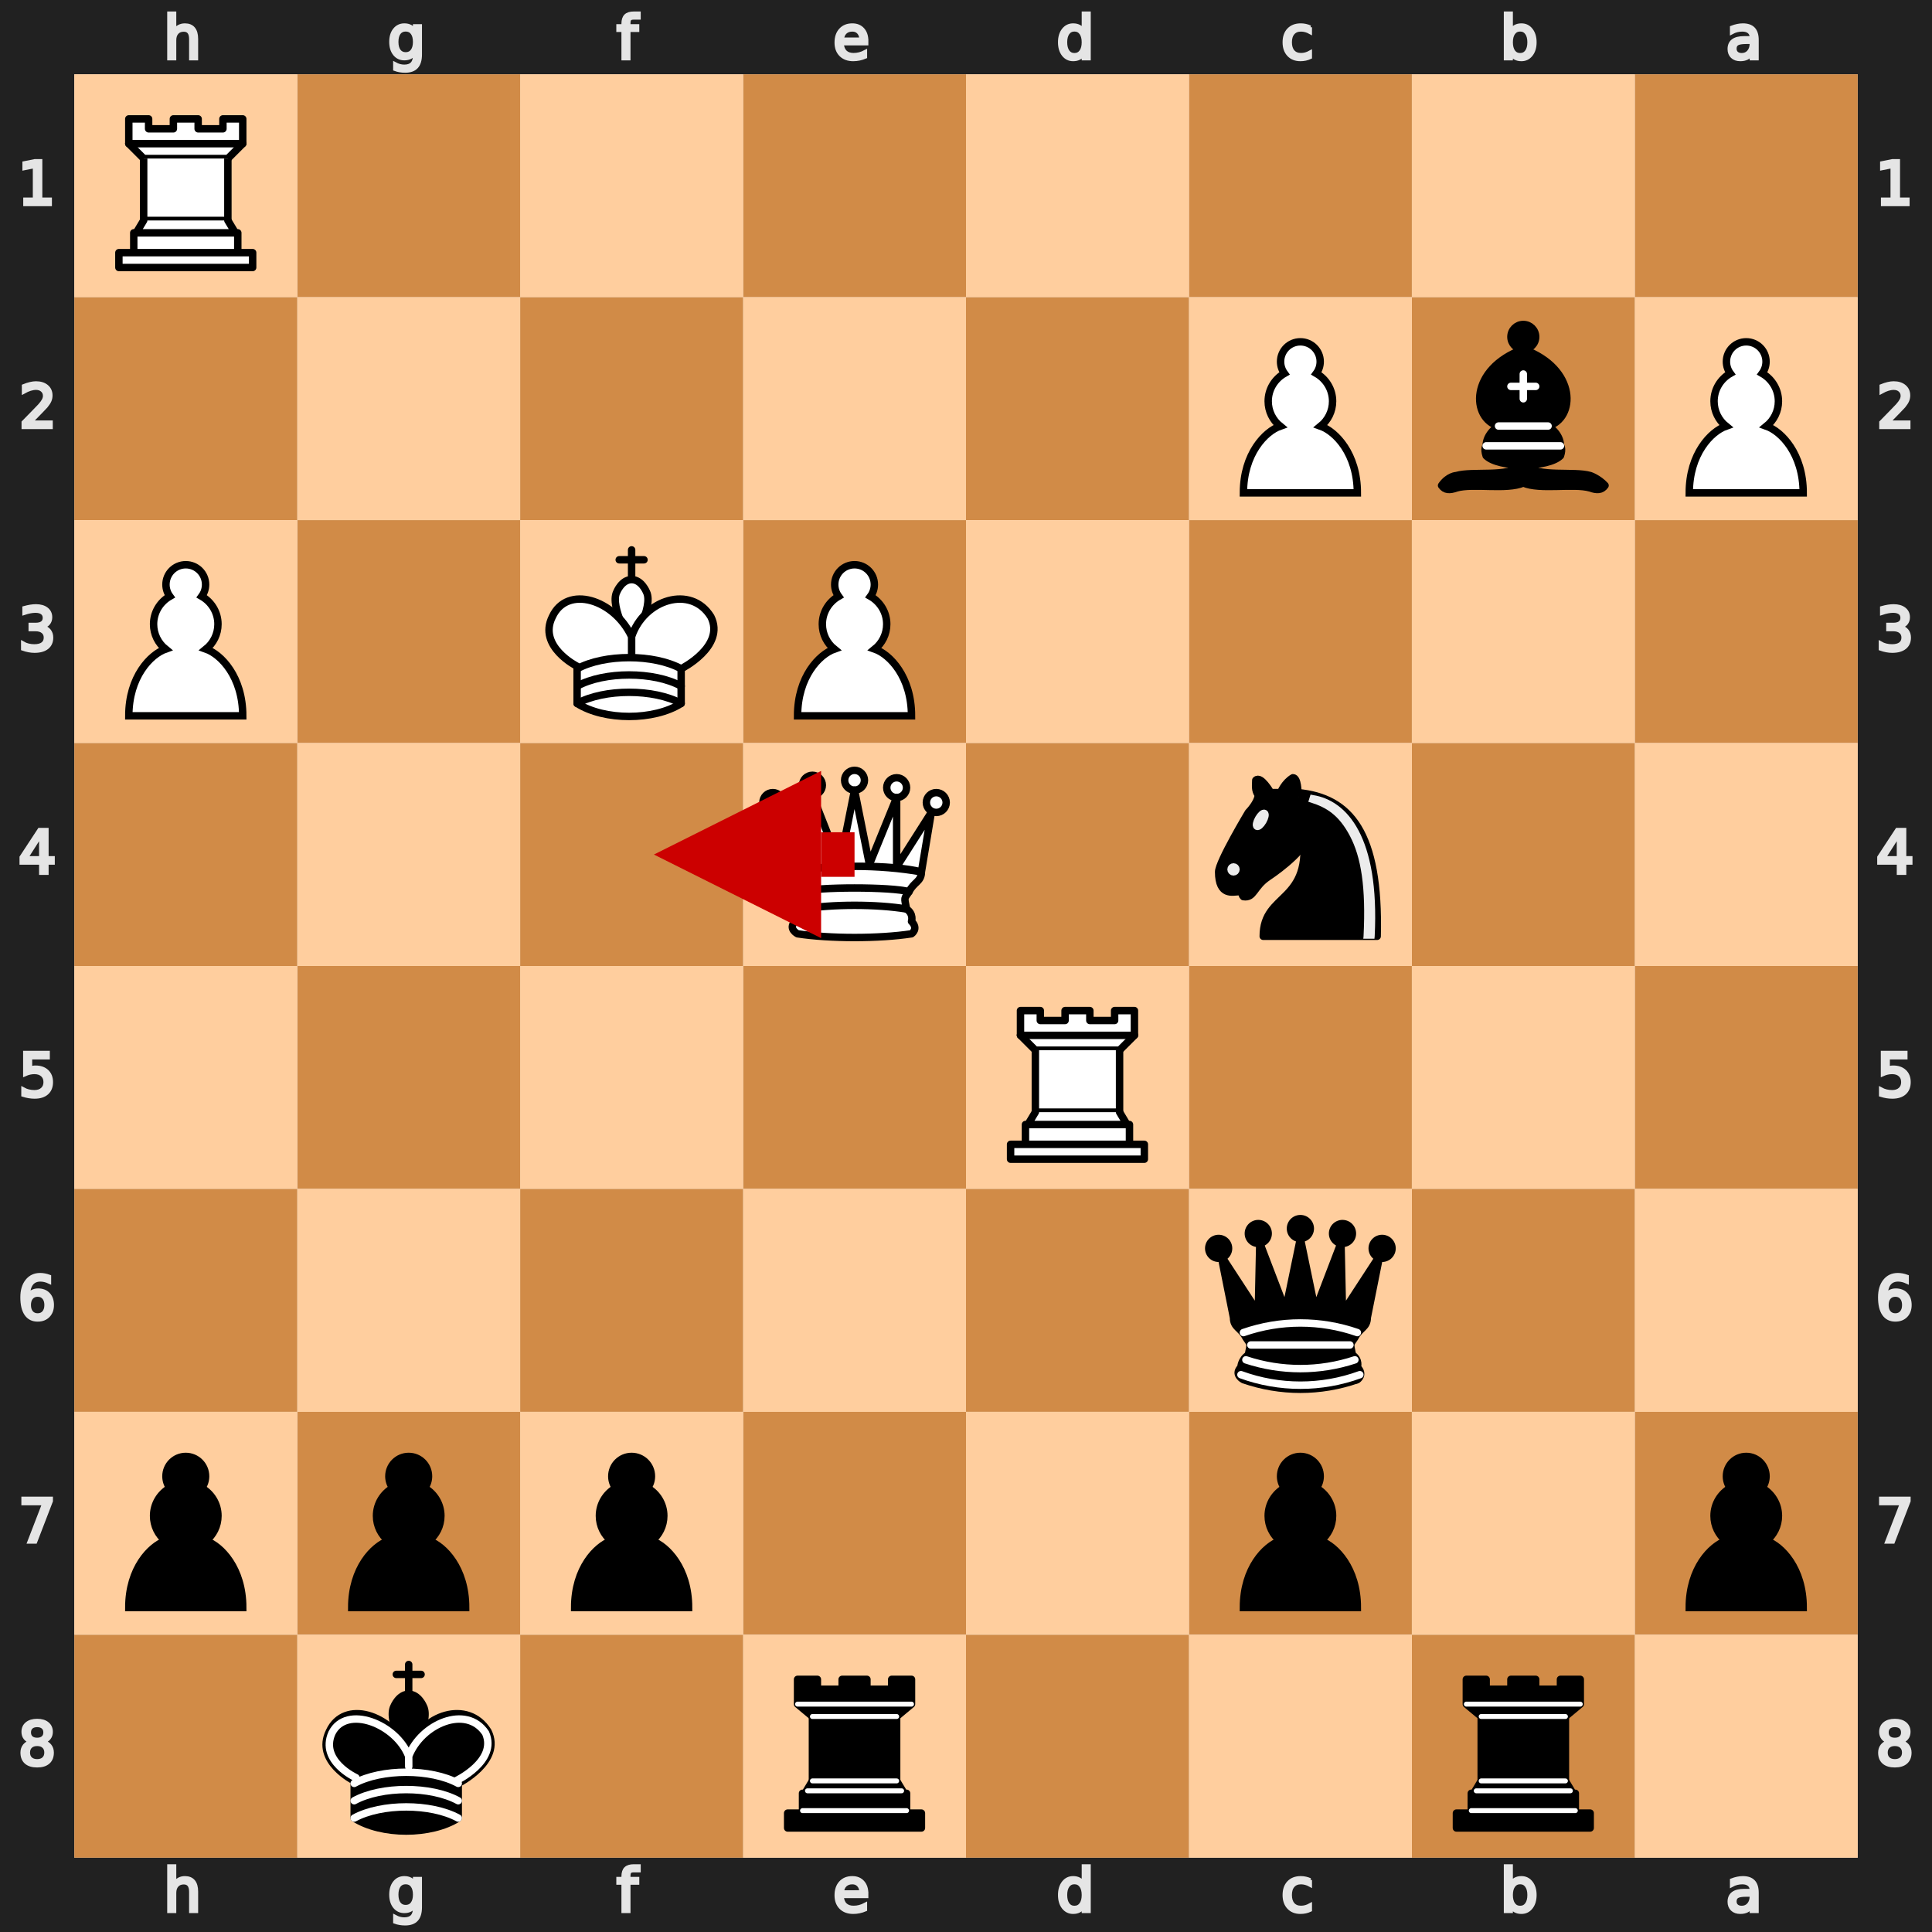
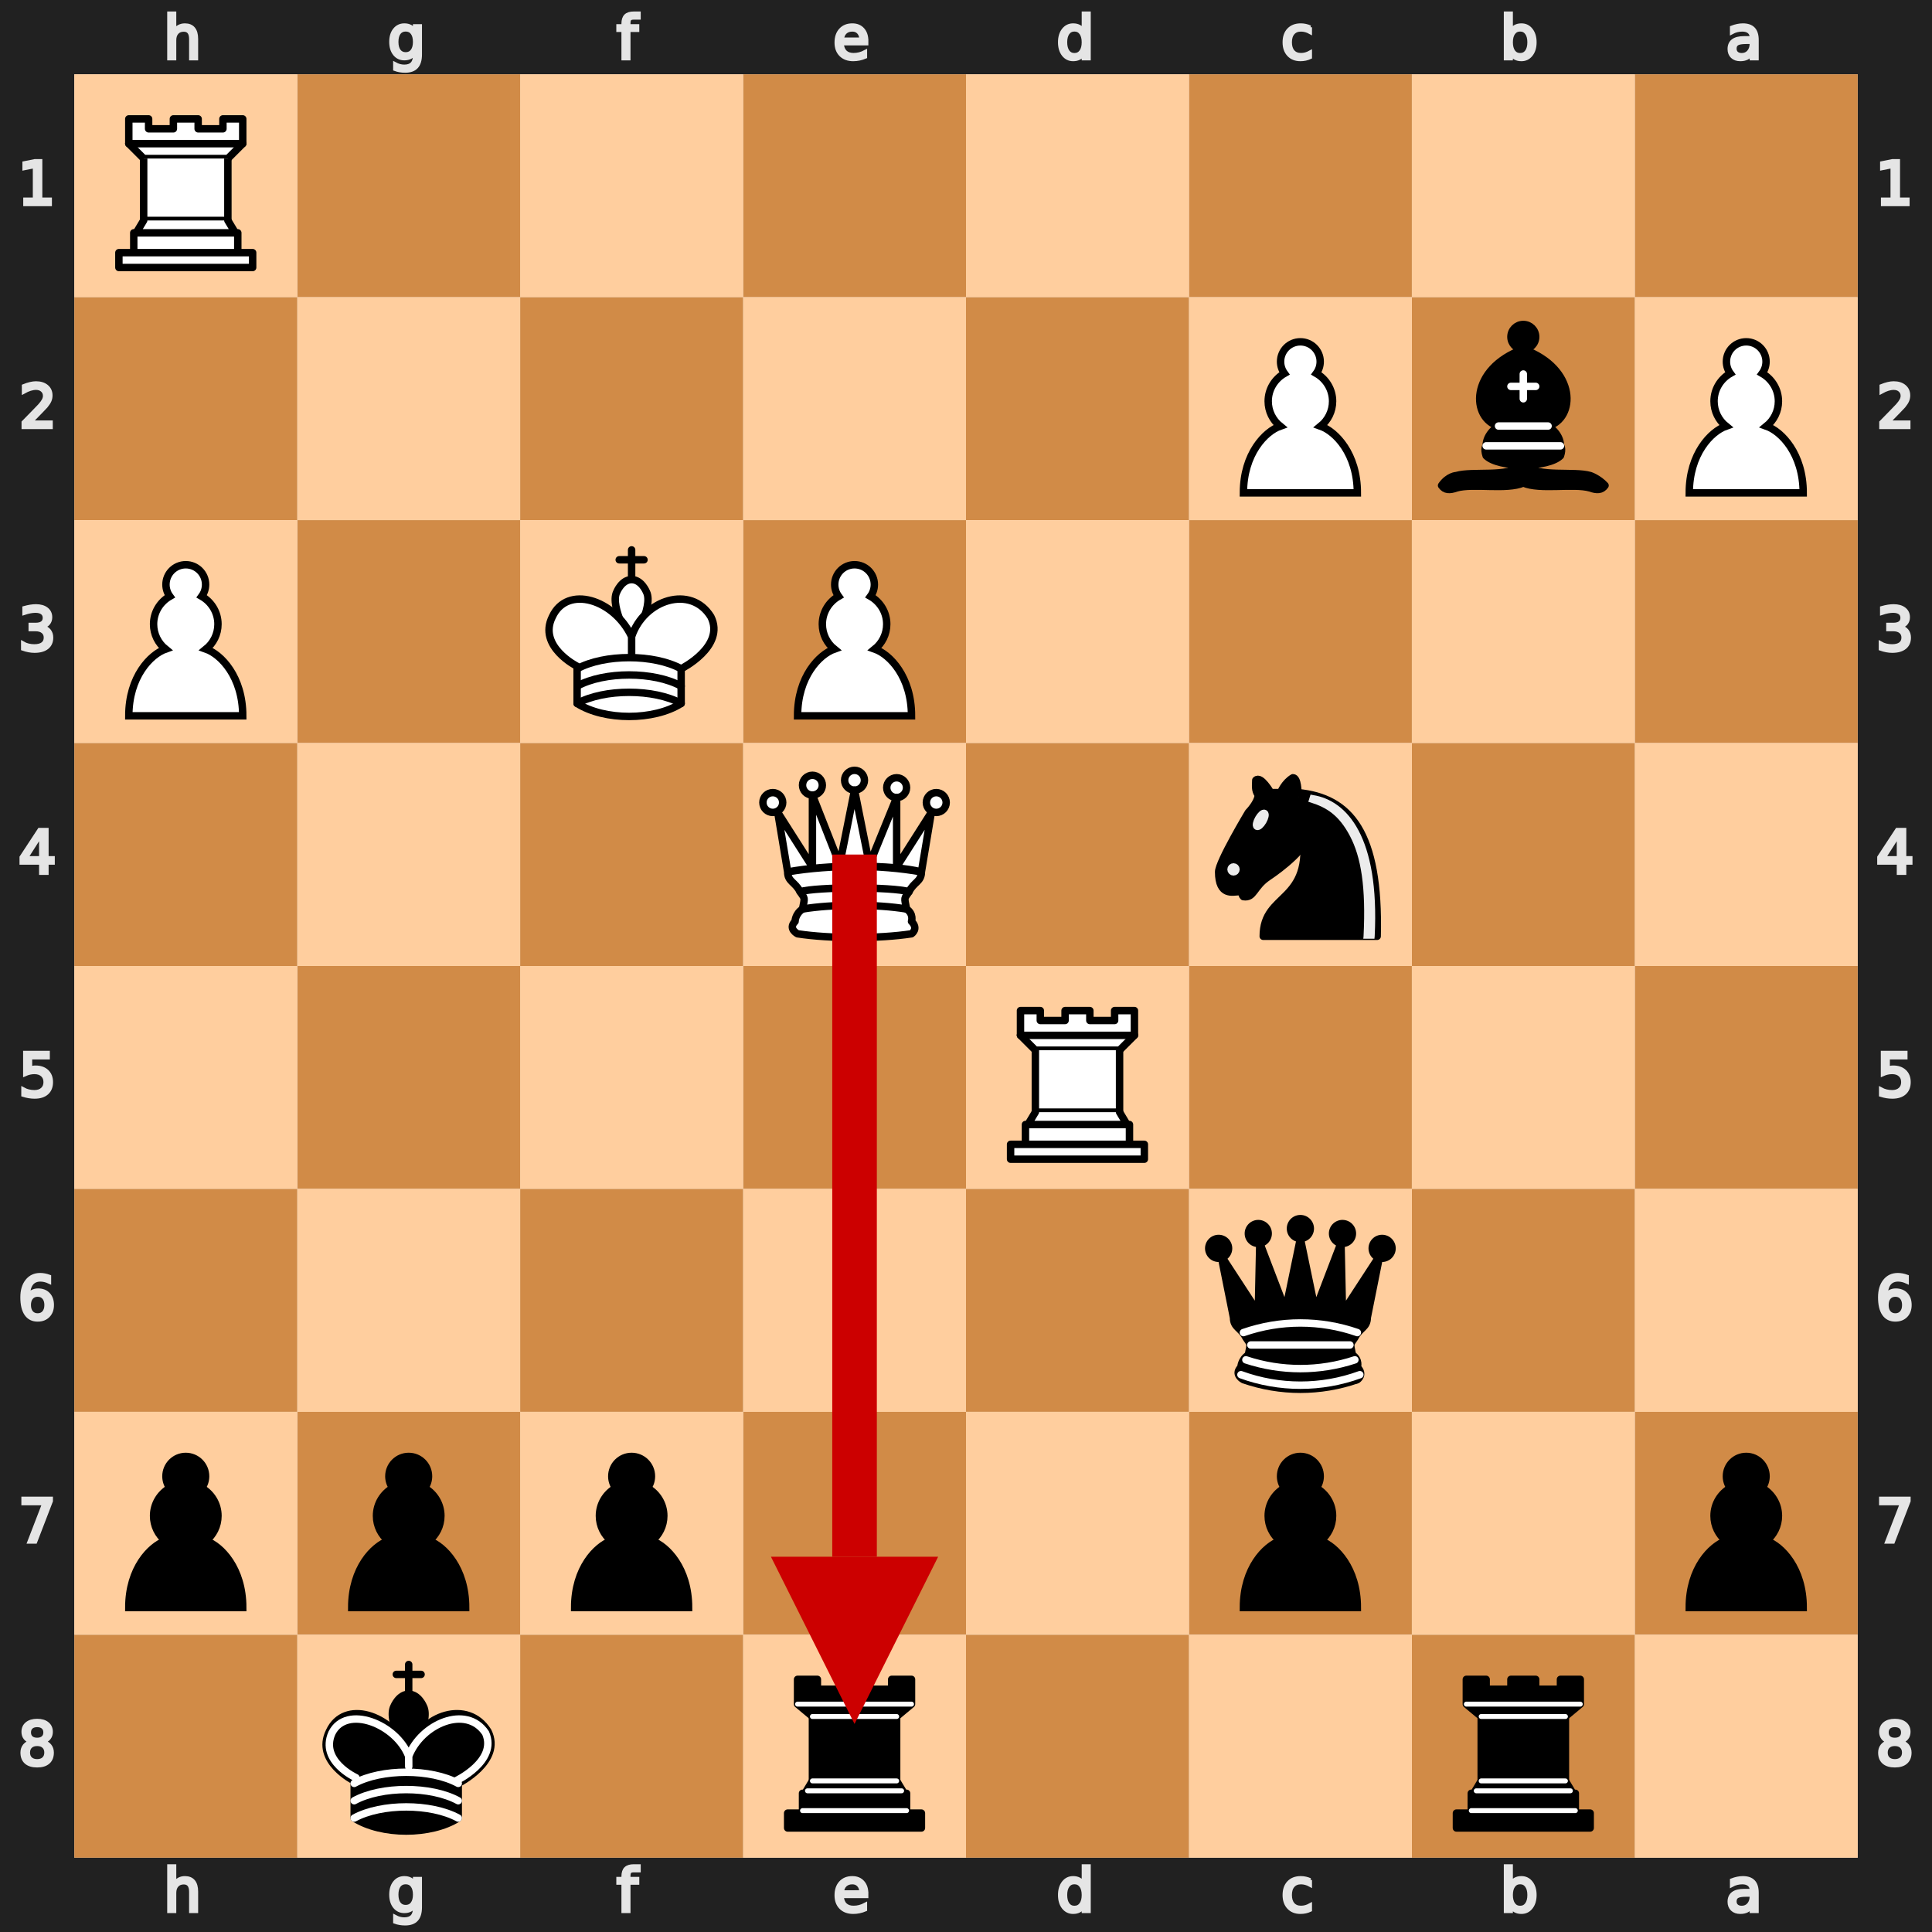
<svg xmlns="http://www.w3.org/2000/svg" xmlns:xlink="http://www.w3.org/1999/xlink" viewBox="0 0 390 390" width="520" height="520">
  <defs>
    <g id="white-pawn" class="white pawn">
      <path d="M22.5 9c-2.21 0-4 1.79-4 4 0 .89.29 1.71.78 2.38C17.33 16.5 16 18.59 16 21c0 2.03.94 3.84 2.41 5.03-3 1.06-7.41 5.55-7.41 13.47h23c0-7.92-4.41-12.41-7.41-13.47 1.47-1.19 2.41-3 2.41-5.03 0-2.41-1.33-4.5-3.28-5.62.49-.67.78-1.49.78-2.38 0-2.21-1.79-4-4-4z" fill="#fff" stroke="#000" stroke-width="1.5" stroke-linecap="round" />
    </g>
    <g id="white-rook" class="white rook" fill="#fff" fill-rule="evenodd" stroke="#000" stroke-width="1.5" stroke-linecap="round" stroke-linejoin="round">
      <path d="M9 39h27v-3H9v3zM12 36v-4h21v4H12zM11 14V9h4v2h5V9h5v2h5V9h4v5" stroke-linecap="butt" />
      <path d="M34 14l-3 3H14l-3-3" />
      <path d="M31 17v12.5H14V17" stroke-linecap="butt" stroke-linejoin="miter" />
      <path d="M31 29.5l1.5 2.5h-20l1.5-2.5" />
      <path d="M11 14h23" fill="none" stroke-linejoin="miter" />
    </g>
    <g id="white-queen" class="white queen" fill="#fff" fill-rule="evenodd" stroke="#000" stroke-width="1.5" stroke-linecap="round" stroke-linejoin="round">
      <path d="M8 12a2 2 0 1 1-4 0 2 2 0 1 1 4 0zM24.5 7.5a2 2 0 1 1-4 0 2 2 0 1 1 4 0zM41 12a2 2 0 1 1-4 0 2 2 0 1 1 4 0zM16 8.5a2 2 0 1 1-4 0 2 2 0 1 1 4 0zM33 9a2 2 0 1 1-4 0 2 2 0 1 1 4 0z" />
      <path d="M9 26c8.5-1.5 21-1.5 27 0l2-12-7 11V11l-5.5 13.5-3-15-3 15-5.5-14V25L7 14l2 12zM9 26c0 2 1.5 2 2.5 4 1 1.5 1 1 .5 3.5-1.5 1-1.5 2.5-1.5 2.5-1.5 1.5.5 2.5.5 2.5 6.5 1 16.5 1 23 0 0 0 1.5-1 0-2.5 0 0 .5-1.5-1-2.5-.5-2.5-.5-2 .5-3.5 1-2 2.5-2 2.5-4-8.5-1.5-18.5-1.5-27 0z" stroke-linecap="butt" />
      <path d="M11.5 30c3.5-1 18.5-1 22 0M12 33.5c6-1 15-1 21 0" fill="none" />
    </g>
    <g id="white-king" class="white king" fill="none" fill-rule="evenodd" stroke="#000" stroke-width="1.5" stroke-linecap="round" stroke-linejoin="round">
      <path d="M22.5 11.63V6M20 8h5" stroke-linejoin="miter" />
      <path d="M22.5 25s4.5-7.5 3-10.5c0 0-1-2.5-3-2.5s-3 2.5-3 2.5c-1.5 3 3 10.5 3 10.5" fill="#fff" stroke-linecap="butt" stroke-linejoin="miter" />
      <path d="M11.5 37c5.5 3.5 15.5 3.5 21 0v-7s9-4.5 6-10.5c-4-6.5-13.5-3.5-16 4V27v-3.5c-3.5-7.5-13-10.5-16-4-3 6 5 10 5 10V37z" fill="#fff" />
      <path d="M11.5 30c5.5-3 15.5-3 21 0m-21 3.5c5.5-3 15.5-3 21 0m-21 3.5c5.5-3 15.5-3 21 0" />
    </g>
    <g id="black-pawn" class="black pawn">
      <path d="M22.5 9c-2.21 0-4 1.79-4 4 0 .89.29 1.71.78 2.38C17.33 16.5 16 18.59 16 21c0 2.03.94 3.84 2.41 5.03-3 1.06-7.41 5.55-7.41 13.47h23c0-7.92-4.41-12.41-7.41-13.47 1.47-1.19 2.41-3 2.41-5.03 0-2.41-1.33-4.5-3.28-5.62.49-.67.78-1.49.78-2.38 0-2.21-1.79-4-4-4z" fill="#000" stroke="#000" stroke-width="1.5" stroke-linecap="round" />
    </g>
    <g id="black-knight" class="black knight" fill="none" fill-rule="evenodd" stroke="#000" stroke-width="1.5" stroke-linecap="round" stroke-linejoin="round">
      <path d="M 22,10 C 32.5,11 38.5,18 38,39 L 15,39 C 15,30 25,32.5 23,18" style="fill:#000000; stroke:#000000;" />
      <path d="M 24,18 C 24.38,20.91 18.45,25.37 16,27 C 13,29 13.18,31.34 11,31 C 9.958,30.06 12.41,27.96 11,28 C 10,28 11.19,29.23 10,30 C 9,30 5.997,31 6,26 C 6,24 12,14 12,14 C 12,14 13.89,12.1 14,10.5 C 13.27,9.506 13.5,8.5 13.5,7.5 C 14.5,6.5 16.5,10 16.5,10 L 18.5,10 C 18.5,10 19.28,8.008 21,7 C 22,7 22,10 22,10" style="fill:#000000; stroke:#000000;" />
      <path d="M 9.5 25.5 A 0.5 0.5 0 1 1 8.5,25.5 A 0.5 0.5 0 1 1 9.5 25.5 z" style="fill:#ececec; stroke:#ececec;" />
      <path d="M 15 15.5 A 0.5 1.5 0 1 1 14,15.5 A 0.5 1.5 0 1 1 15 15.5 z" transform="matrix(0.866,0.5,-0.5,0.866,9.693,-5.173)" style="fill:#ececec; stroke:#ececec;" />
      <path d="M 24.55,10.4 L 24.1,11.85 L 24.6,12 C 27.75,13 30.25,14.49 32.5,18.75 C 34.75,23.01 35.75,29.06 35.25,39 L 35.2,39.5 L 37.45,39.5 L 37.5,39 C 38,28.94 36.62,22.15 34.25,17.66 C 31.88,13.17 28.46,11.02 25.06,10.5 L 24.55,10.4 z " style="fill:#ececec; stroke:none;" />
    </g>
    <g id="black-bishop" class="black bishop" fill="none" fill-rule="evenodd" stroke="#000" stroke-width="1.5" stroke-linecap="round" stroke-linejoin="round">
      <path d="M9 36c3.39-.97 10.11.43 13.5-2 3.39 2.43 10.11 1.03 13.5 2 0 0 1.65.54 3 2-.68.97-1.65.99-3 .5-3.39-.97-10.11.46-13.5-1-3.39 1.46-10.11.03-13.5 1-1.354.49-2.323.47-3-.5 1.354-1.94 3-2 3-2zm6-4c2.5 2.5 12.5 2.5 15 0 .5-1.5 0-2 0-2 0-2.5-2.5-4-2.5-4 5.5-1.5 6-11.5-5-15.5-11 4-10.5 14-5 15.5 0 0-2.5 1.5-2.5 4 0 0-.5.5 0 2zM25 8a2.5 2.5 0 1 1-5 0 2.5 2.5 0 1 1 5 0z" fill="#000" stroke-linecap="butt" />
      <path d="M17.5 26h10M15 30h15m-7.5-14.5v5M20 18h5" stroke="#fff" stroke-linejoin="miter" />
    </g>
    <g id="black-rook" class="black rook" fill="#000" fill-rule="evenodd" stroke="#000" stroke-width="1.5" stroke-linecap="round" stroke-linejoin="round">
      <path d="M9 39h27v-3H9v3zM12.5 32l1.5-2.5h17l1.5 2.5h-20zM12 36v-4h21v4H12z" stroke-linecap="butt" />
      <path d="M14 29.5v-13h17v13H14z" stroke-linecap="butt" stroke-linejoin="miter" />
      <path d="M14 16.5L11 14h23l-3 2.5H14zM11 14V9h4v2h5V9h5v2h5V9h4v5H11z" stroke-linecap="butt" />
      <path d="M12 35.5h21M13 31.5h19M14 29.5h17M14 16.5h17M11 14h23" fill="none" stroke="#fff" stroke-width="1" stroke-linejoin="miter" />
    </g>
    <g id="black-queen" class="black queen" fill="#000" fill-rule="evenodd" stroke="#000" stroke-width="1.5" stroke-linecap="round" stroke-linejoin="round">
      <g fill="#000" stroke="none">
        <circle cx="6" cy="12" r="2.75" />
        <circle cx="14" cy="9" r="2.75" />
        <circle cx="22.5" cy="8" r="2.75" />
        <circle cx="31" cy="9" r="2.75" />
        <circle cx="39" cy="12" r="2.75" />
      </g>
      <path d="M9 26c8.5-1.5 21-1.5 27 0l2.5-12.5L31 25l-.3-14.1-5.2 13.6-3-14.5-3 14.5-5.2-13.6L14 25 6.5 13.5 9 26zM9 26c0 2 1.5 2 2.5 4 1 1.5 1 1 .5 3.5-1.5 1-1.5 2.5-1.5 2.5-1.5 1.5.5 2.5.5 2.5 6.5 1 16.5 1 23 0 0 0 1.5-1 0-2.5 0 0 .5-1.5-1-2.5-.5-2.5-.5-2 .5-3.5 1-2 2.5-2 2.5-4-8.5-1.5-18.5-1.5-27 0z" stroke-linecap="butt" />
      <path d="M11 38.5a35 35 1 0 0 23 0" fill="none" stroke-linecap="butt" />
      <path d="M11 29a35 35 1 0 1 23 0M12.5 31.5h20M11.5 34.5a35 35 1 0 0 22 0M10.5 37.5a35 35 1 0 0 24 0" fill="none" stroke="#fff" />
    </g>
    <g id="black-king" class="black king" fill="none" fill-rule="evenodd" stroke="#000" stroke-width="1.5" stroke-linecap="round" stroke-linejoin="round">
      <path d="M22.5 11.63V6" stroke-linejoin="miter" />
      <path d="M22.5 25s4.5-7.5 3-10.5c0 0-1-2.5-3-2.5s-3 2.5-3 2.5c-1.5 3 3 10.5 3 10.5" fill="#000" stroke-linecap="butt" stroke-linejoin="miter" />
      <path d="M11.5 37c5.5 3.5 15.5 3.5 21 0v-7s9-4.5 6-10.5c-4-6.5-13.5-3.5-16 4V27v-3.5c-3.5-7.5-13-10.5-16-4-3 6 5 10 5 10V37z" fill="#000" />
      <path d="M20 8h5" stroke-linejoin="miter" />
      <path d="M32 29.5s8.5-4 6.03-9.65C34.15 14 25 18 22.5 24.5l.01 2.1-.01-2.1C20 18 9.906 14 6.997 19.85c-2.497 5.65 4.853 9 4.853 9M11.5 30c5.5-3 15.5-3 21 0m-21 3.5c5.5-3 15.5-3 21 0m-21 3.5c5.5-3 15.5-3 21 0" stroke="#fff" />
    </g>
  </defs>
  <rect x="7.5" y="7.5" width="375" height="375" fill="none" stroke="#212121" stroke-width="15" />
  <g transform="translate(335, 1) scale(0.75, 0.75)" fill="#e5e5e5" stroke="#e5e5e5">
    <path d="M23.328 10.016q-1.742 0-2.414.398-.672.398-.672 1.36 0 .765.5 1.218.508.445 1.375.445 1.196 0 1.914-.843.727-.852.727-2.258v-.32zm2.867-.594v4.992h-1.437v-1.328q-.492.797-1.227 1.18-.734.375-1.797.375-1.343 0-2.14-.75-.79-.758-.79-2.024 0-1.476.985-2.226.992-.75 2.953-.75h2.016V8.75q0-.992-.656-1.531-.649-.547-1.829-.547-.75 0-1.46.18-.711.18-1.368.539V6.062q.79-.304 1.532-.453.742-.156 1.445-.156 1.898 0 2.836.984.937.985.937 2.985z" />
  </g>
  <g transform="translate(335, 375) scale(0.75, 0.75)" fill="#e5e5e5" stroke="#e5e5e5">
    <path d="M23.328 10.016q-1.742 0-2.414.398-.672.398-.672 1.36 0 .765.5 1.218.508.445 1.375.445 1.196 0 1.914-.843.727-.852.727-2.258v-.32zm2.867-.594v4.992h-1.437v-1.328q-.492.797-1.227 1.18-.734.375-1.797.375-1.343 0-2.14-.75-.79-.758-.79-2.024 0-1.476.985-2.226.992-.75 2.953-.75h2.016V8.75q0-.992-.656-1.531-.649-.547-1.829-.547-.75 0-1.46.18-.711.18-1.368.539V6.062q.79-.304 1.532-.453.742-.156 1.445-.156 1.898 0 2.836.984.937.985.937 2.985z" />
  </g>
  <g transform="translate(290, 1) scale(0.75, 0.75)" fill="#e5e5e5" stroke="#e5e5e5">
    <path d="M24.922 10.047q0-1.586-.656-2.485-.649-.906-1.79-.906-1.14 0-1.796.906-.649.899-.649 2.485 0 1.586.649 2.492.656.898 1.797.898 1.14 0 1.789-.898.656-.906.656-2.492zm-4.89-3.055q.452-.781 1.14-1.156.695-.383 1.656-.383 1.594 0 2.586 1.266 1 1.265 1 3.328 0 2.062-1 3.328-.992 1.266-2.586 1.266-.96 0-1.656-.375-.688-.383-1.14-1.164v1.312h-1.446V2.258h1.445z" />
  </g>
  <g transform="translate(290, 375) scale(0.75, 0.75)" fill="#e5e5e5" stroke="#e5e5e5">
    <path d="M24.922 10.047q0-1.586-.656-2.485-.649-.906-1.79-.906-1.14 0-1.796.906-.649.899-.649 2.485 0 1.586.649 2.492.656.898 1.797.898 1.14 0 1.789-.898.656-.906.656-2.492zm-4.89-3.055q.452-.781 1.14-1.156.695-.383 1.656-.383 1.594 0 2.586 1.266 1 1.265 1 3.328 0 2.062-1 3.328-.992 1.266-2.586 1.266-.96 0-1.656-.375-.688-.383-1.14-1.164v1.312h-1.446V2.258h1.445z" />
  </g>
  <g transform="translate(245, 1) scale(0.75, 0.75)" fill="#e5e5e5" stroke="#e5e5e5">
    <path d="M25.96 6v1.344q-.608-.336-1.226-.5-.609-.172-1.234-.172-1.398 0-2.172.89-.773.883-.773 2.485 0 1.601.773 2.492.774.883 2.172.883.625 0 1.234-.164.618-.172 1.227-.508v1.328q-.602.281-1.25.422-.64.14-1.367.14-1.977 0-3.14-1.242-1.165-1.242-1.165-3.351 0-2.14 1.172-3.367 1.18-1.227 3.227-1.227.664 0 1.296.14.633.134 1.227.407z" />
  </g>
  <g transform="translate(245, 375) scale(0.75, 0.75)" fill="#e5e5e5" stroke="#e5e5e5">
    <path d="M25.96 6v1.344q-.608-.336-1.226-.5-.609-.172-1.234-.172-1.398 0-2.172.89-.773.883-.773 2.485 0 1.601.773 2.492.774.883 2.172.883.625 0 1.234-.164.618-.172 1.227-.508v1.328q-.602.281-1.25.422-.64.14-1.367.14-1.977 0-3.14-1.242-1.165-1.242-1.165-3.351 0-2.14 1.172-3.367 1.18-1.227 3.227-1.227.664 0 1.296.14.633.134 1.227.407z" />
  </g>
  <g transform="translate(200, 1) scale(0.75, 0.75)" fill="#e5e5e5" stroke="#e5e5e5">
    <path d="M24.973 6.992V2.258h1.437v12.156h-1.437v-1.312q-.453.78-1.149 1.164-.687.375-1.656.375-1.586 0-2.586-1.266-.992-1.266-.992-3.328 0-2.063.992-3.328 1-1.266 2.586-1.266.969 0 1.656.383.696.375 1.149 1.156zm-4.899 3.055q0 1.586.649 2.492.656.898 1.797.898 1.14 0 1.796-.898.657-.906.657-2.492 0-1.586-.657-2.485-.656-.906-1.796-.906-1.141 0-1.797.906-.649.899-.649 2.485z" />
  </g>
  <g transform="translate(200, 375) scale(0.75, 0.75)" fill="#e5e5e5" stroke="#e5e5e5">
    <path d="M24.973 6.992V2.258h1.437v12.156h-1.437v-1.312q-.453.78-1.149 1.164-.687.375-1.656.375-1.586 0-2.586-1.266-.992-1.266-.992-3.328 0-2.063.992-3.328 1-1.266 2.586-1.266.969 0 1.656.383.696.375 1.149 1.156zm-4.899 3.055q0 1.586.649 2.492.656.898 1.797.898 1.14 0 1.796-.898.657-.906.657-2.492 0-1.586-.657-2.485-.656-.906-1.796-.906-1.141 0-1.797.906-.649.899-.649 2.485z" />
  </g>
  <g transform="translate(155, 1) scale(0.75, 0.75)" fill="#e5e5e5" stroke="#e5e5e5">
    <path d="M26.555 9.68v.703h-6.61q.094 1.484.89 2.265.806.774 2.235.774.828 0 1.602-.203.781-.203 1.547-.61v1.36q-.774.328-1.586.5-.813.172-1.649.172-2.093 0-3.32-1.22-1.219-1.218-1.219-3.296 0-2.148 1.157-3.406 1.164-1.266 3.132-1.266 1.766 0 2.79 1.14 1.03 1.134 1.03 3.087zm-1.438-.422q-.015-1.18-.664-1.883-.64-.703-1.703-.703-1.203 0-1.93.68-.718.68-.828 1.914z" />
  </g>
  <g transform="translate(155, 375) scale(0.75, 0.75)" fill="#e5e5e5" stroke="#e5e5e5">
    <path d="M26.555 9.68v.703h-6.61q.094 1.484.89 2.265.806.774 2.235.774.828 0 1.602-.203.781-.203 1.547-.61v1.36q-.774.328-1.586.5-.813.172-1.649.172-2.093 0-3.32-1.22-1.219-1.218-1.219-3.296 0-2.148 1.157-3.406 1.164-1.266 3.132-1.266 1.766 0 2.79 1.14 1.03 1.134 1.03 3.087zm-1.438-.422q-.015-1.18-.664-1.883-.64-.703-1.703-.703-1.203 0-1.93.68-.718.68-.828 1.914z" />
  </g>
  <g transform="translate(110, 1) scale(0.75, 0.75)" fill="#e5e5e5" stroke="#e5e5e5">
    <path d="M25.285 2.258v1.195H23.91q-.773 0-1.078.313-.297.312-.297 1.125v.773h2.367v1.117h-2.367v7.633H21.09V6.781h-1.375V5.664h1.375v-.61q0-1.46.68-2.124.68-.672 2.156-.672z" />
  </g>
  <g transform="translate(110, 375) scale(0.75, 0.75)" fill="#e5e5e5" stroke="#e5e5e5">
    <path d="M25.285 2.258v1.195H23.91q-.773 0-1.078.313-.297.312-.297 1.125v.773h2.367v1.117h-2.367v7.633H21.09V6.781h-1.375V5.664h1.375v-.61q0-1.46.68-2.124.68-.672 2.156-.672z" />
  </g>
  <g transform="translate(65, 1) scale(0.75, 0.75)" fill="#e5e5e5" stroke="#e5e5e5">
    <path d="M24.973 9.937q0-1.562-.649-2.421-.64-.86-1.804-.86-1.157 0-1.805.86-.64.859-.64 2.421 0 1.555.64 2.415.648.859 1.805.859 1.164 0 1.804-.86.649-.859.649-2.414zm1.437 3.391q0 2.234-.992 3.32-.992 1.094-3.04 1.094-.757 0-1.429-.117-.672-.11-1.304-.344v-1.398q.632.344 1.25.508.617.164 1.257.164 1.414 0 2.118-.743.703-.734.703-2.226v-.711q-.446.773-1.141 1.156-.695.383-1.664.383-1.61 0-2.594-1.227-.984-1.226-.984-3.25 0-2.03.984-3.257.985-1.227 2.594-1.227.969 0 1.664.383t1.14 1.156V5.664h1.438z" />
  </g>
  <g transform="translate(65, 375) scale(0.75, 0.75)" fill="#e5e5e5" stroke="#e5e5e5">
    <path d="M24.973 9.937q0-1.562-.649-2.421-.64-.86-1.804-.86-1.157 0-1.805.86-.64.859-.64 2.421 0 1.555.64 2.415.648.859 1.805.859 1.164 0 1.804-.86.649-.859.649-2.414zm1.437 3.391q0 2.234-.992 3.32-.992 1.094-3.04 1.094-.757 0-1.429-.117-.672-.11-1.304-.344v-1.398q.632.344 1.25.508.617.164 1.257.164 1.414 0 2.118-.743.703-.734.703-2.226v-.711q-.446.773-1.141 1.156-.695.383-1.664.383-1.61 0-2.594-1.227-.984-1.226-.984-3.25 0-2.03.984-3.257.985-1.227 2.594-1.227.969 0 1.664.383t1.14 1.156V5.664h1.438z" />
  </g>
  <g transform="translate(20, 1) scale(0.75, 0.75)" fill="#e5e5e5" stroke="#e5e5e5">
    <path d="M26.164 9.133v5.281h-1.437V9.18q0-1.243-.485-1.86-.484-.617-1.453-.617-1.164 0-1.836.742-.672.742-.672 2.024v4.945h-1.445V2.258h1.445v4.765q.516-.789 1.211-1.18.703-.39 1.617-.39 1.508 0 2.282.938.773.93.773 2.742z" />
  </g>
  <g transform="translate(20, 375) scale(0.75, 0.75)" fill="#e5e5e5" stroke="#e5e5e5">
    <path d="M26.164 9.133v5.281h-1.437V9.18q0-1.243-.485-1.86-.484-.617-1.453-.617-1.164 0-1.836.742-.672.742-.672 2.024v4.945h-1.445V2.258h1.445v4.765q.516-.789 1.211-1.18.703-.39 1.617-.39 1.508 0 2.282.938.773.93.773 2.742z" />
  </g>
  <g transform="translate(0, 20) scale(0.75, 0.75)" fill="#e5e5e5" stroke="#e5e5e5">
    <path d="M6.754 26.996h2.578v-8.898l-2.805.562v-1.437l2.79-.563h1.578v10.336h2.578v1.328h-6.72z" />
  </g>
  <g transform="translate(375, 20) scale(0.75, 0.75)" fill="#e5e5e5" stroke="#e5e5e5">
    <path d="M6.754 26.996h2.578v-8.898l-2.805.562v-1.437l2.79-.563h1.578v10.336h2.578v1.328h-6.72z" />
  </g>
  <g transform="translate(0, 65) scale(0.75, 0.75)" fill="#e5e5e5" stroke="#e5e5e5">
    <path d="M8.195 26.996h5.508v1.328H6.297v-1.328q.898-.93 2.445-2.492 1.555-1.57 1.953-2.024.758-.851 1.055-1.437.305-.594.305-1.164 0-.93-.657-1.516-.648-.586-1.695-.586-.742 0-1.57.258-.82.258-1.758.781v-1.593q.953-.383 1.781-.578.828-.196 1.516-.196 1.812 0 2.89.906 1.079.907 1.079 2.422 0 .72-.274 1.368-.265.64-.976 1.515-.196.227-1.243 1.313-1.046 1.078-2.953 3.023z" />
  </g>
  <g transform="translate(375, 65) scale(0.75, 0.75)" fill="#e5e5e5" stroke="#e5e5e5">
    <path d="M8.195 26.996h5.508v1.328H6.297v-1.328q.898-.93 2.445-2.492 1.555-1.57 1.953-2.024.758-.851 1.055-1.437.305-.594.305-1.164 0-.93-.657-1.516-.648-.586-1.695-.586-.742 0-1.57.258-.82.258-1.758.781v-1.593q.953-.383 1.781-.578.828-.196 1.516-.196 1.812 0 2.89.906 1.079.907 1.079 2.422 0 .72-.274 1.368-.265.64-.976 1.515-.196.227-1.243 1.313-1.046 1.078-2.953 3.023z" />
  </g>
  <g transform="translate(0, 110) scale(0.75, 0.75)" fill="#e5e5e5" stroke="#e5e5e5">
    <path d="M11.434 22.035q1.132.242 1.765 1.008.64.766.64 1.89 0 1.727-1.187 2.672-1.187.946-3.375.946-.734 0-1.515-.149-.774-.14-1.602-.43V26.45q.656.383 1.438.578.78.196 1.632.196 1.485 0 2.258-.586.782-.586.782-1.703 0-1.032-.727-1.61-.719-.586-2.008-.586h-1.36v-1.297h1.423q1.164 0 1.78-.46.618-.47.618-1.344 0-.899-.64-1.375-.633-.485-1.82-.485-.65 0-1.391.141-.743.14-1.633.437V16.95q.898-.25 1.68-.375.788-.125 1.484-.125 1.797 0 2.844.82 1.046.813 1.046 2.204 0 .968-.554 1.64-.555.664-1.578.922z" />
  </g>
  <g transform="translate(375, 110) scale(0.75, 0.75)" fill="#e5e5e5" stroke="#e5e5e5">
    <path d="M11.434 22.035q1.132.242 1.765 1.008.64.766.64 1.89 0 1.727-1.187 2.672-1.187.946-3.375.946-.734 0-1.515-.149-.774-.14-1.602-.43V26.45q.656.383 1.438.578.78.196 1.632.196 1.485 0 2.258-.586.782-.586.782-1.703 0-1.032-.727-1.61-.719-.586-2.008-.586h-1.36v-1.297h1.423q1.164 0 1.78-.46.618-.47.618-1.344 0-.899-.64-1.375-.633-.485-1.82-.485-.65 0-1.391.141-.743.14-1.633.437V16.95q.898-.25 1.68-.375.788-.125 1.484-.125 1.797 0 2.844.82 1.046.813 1.046 2.204 0 .968-.554 1.64-.555.664-1.578.922z" />
  </g>
  <g transform="translate(0, 155) scale(0.75, 0.75)" fill="#e5e5e5" stroke="#e5e5e5">
    <path d="M11.016 18.035L7.03 24.262h3.985zm-.414-1.375h1.984v7.602h1.664v1.312h-1.664v2.75h-1.57v-2.75H5.75v-1.523z" />
  </g>
  <g transform="translate(375, 155) scale(0.75, 0.75)" fill="#e5e5e5" stroke="#e5e5e5">
    <path d="M11.016 18.035L7.03 24.262h3.985zm-.414-1.375h1.984v7.602h1.664v1.312h-1.664v2.75h-1.57v-2.75H5.75v-1.523z" />
  </g>
  <g transform="translate(0, 200) scale(0.75, 0.75)" fill="#e5e5e5" stroke="#e5e5e5">
    <path d="M6.719 16.66h6.195v1.328h-4.75v2.86q.344-.118.688-.172.343-.063.687-.063 1.953 0 3.094 1.07 1.14 1.07 1.14 2.899 0 1.883-1.171 2.93-1.172 1.039-3.305 1.039-.735 0-1.5-.125-.758-.125-1.57-.375v-1.586q.703.383 1.453.57.75.188 1.586.188 1.351 0 2.14-.711.79-.711.79-1.93 0-1.219-.79-1.93-.789-.71-2.14-.71-.633 0-1.266.14-.625.14-1.281.438z" />
  </g>
  <g transform="translate(375, 200) scale(0.75, 0.75)" fill="#e5e5e5" stroke="#e5e5e5">
    <path d="M6.719 16.66h6.195v1.328h-4.75v2.86q.344-.118.688-.172.343-.063.687-.063 1.953 0 3.094 1.07 1.14 1.07 1.14 2.899 0 1.883-1.171 2.93-1.172 1.039-3.305 1.039-.735 0-1.5-.125-.758-.125-1.57-.375v-1.586q.703.383 1.453.57.75.188 1.586.188 1.351 0 2.14-.711.79-.711.79-1.93 0-1.219-.79-1.93-.789-.71-2.14-.71-.633 0-1.266.14-.625.14-1.281.438z" />
  </g>
  <g transform="translate(0, 245) scale(0.75, 0.75)" fill="#e5e5e5" stroke="#e5e5e5">
    <path d="M10.137 21.863q-1.063 0-1.688.727-.617.726-.617 1.992 0 1.258.617 1.992.625.727 1.688.727 1.062 0 1.68-.727.624-.734.624-1.992 0-1.266-.625-1.992-.617-.727-1.68-.727zm3.133-4.945v1.437q-.594-.28-1.204-.43-.601-.148-1.195-.148-1.562 0-2.39 1.055-.82 1.055-.938 3.188.46-.68 1.156-1.04.696-.367 1.531-.367 1.758 0 2.774 1.07 1.023 1.063 1.023 2.899 0 1.797-1.062 2.883-1.063 1.086-2.828 1.086-2.024 0-3.094-1.547-1.07-1.555-1.07-4.5 0-2.766 1.312-4.406 1.313-1.649 3.524-1.649.593 0 1.195.117.61.118 1.266.352z" />
  </g>
  <g transform="translate(375, 245) scale(0.75, 0.75)" fill="#e5e5e5" stroke="#e5e5e5">
    <path d="M10.137 21.863q-1.063 0-1.688.727-.617.726-.617 1.992 0 1.258.617 1.992.625.727 1.688.727 1.062 0 1.68-.727.624-.734.624-1.992 0-1.266-.625-1.992-.617-.727-1.68-.727zm3.133-4.945v1.437q-.594-.28-1.204-.43-.601-.148-1.195-.148-1.562 0-2.39 1.055-.82 1.055-.938 3.188.46-.68 1.156-1.04.696-.367 1.531-.367 1.758 0 2.774 1.07 1.023 1.063 1.023 2.899 0 1.797-1.062 2.883-1.063 1.086-2.828 1.086-2.024 0-3.094-1.547-1.07-1.555-1.07-4.5 0-2.766 1.312-4.406 1.313-1.649 3.524-1.649.593 0 1.195.117.61.118 1.266.352z" />
  </g>
  <g transform="translate(0, 290) scale(0.75, 0.75)" fill="#e5e5e5" stroke="#e5e5e5">
    <path d="M6.25 16.66h7.5v.672L9.516 28.324H7.867l3.985-10.336H6.25z" />
  </g>
  <g transform="translate(375, 290) scale(0.75, 0.75)" fill="#e5e5e5" stroke="#e5e5e5">
    <path d="M6.25 16.66h7.5v.672L9.516 28.324H7.867l3.985-10.336H6.25z" />
  </g>
  <g transform="translate(0, 335) scale(0.75, 0.75)" fill="#e5e5e5" stroke="#e5e5e5">
    <path d="M10 22.785q-1.125 0-1.773.602-.641.601-.641 1.656t.64 1.656q.649.602 1.774.602t1.773-.602q.649-.61.649-1.656 0-1.055-.649-1.656-.64-.602-1.773-.602zm-1.578-.672q-1.016-.25-1.586-.945-.563-.695-.563-1.695 0-1.399.993-2.211 1-.813 2.734-.813 1.742 0 2.734.813.993.812.993 2.21 0 1-.57 1.696-.563.695-1.571.945 1.14.266 1.773 1.04.641.773.641 1.89 0 1.695-1.04 2.602-1.03.906-2.96.906t-2.969-.906Q6 26.738 6 25.043q0-1.117.64-1.89.641-.774 1.782-1.04zm-.578-2.492q0 .906.562 1.414.57.508 1.594.508 1.016 0 1.586-.508.578-.508.578-1.414 0-.906-.578-1.414-.57-.508-1.586-.508-1.023 0-1.594.508-.562.508-.562 1.414z" />
  </g>
  <g transform="translate(375, 335) scale(0.75, 0.75)" fill="#e5e5e5" stroke="#e5e5e5">
    <path d="M10 22.785q-1.125 0-1.773.602-.641.601-.641 1.656t.64 1.656q.649.602 1.774.602t1.773-.602q.649-.61.649-1.656 0-1.055-.649-1.656-.64-.602-1.773-.602zm-1.578-.672q-1.016-.25-1.586-.945-.563-.695-.563-1.695 0-1.399.993-2.211 1-.813 2.734-.813 1.742 0 2.734.813.993.812.993 2.21 0 1-.57 1.696-.563.695-1.571.945 1.14.266 1.773 1.04.641.773.641 1.89 0 1.695-1.04 2.602-1.03.906-2.96.906t-2.969-.906Q6 26.738 6 25.043q0-1.117.64-1.89.641-.774 1.782-1.04zm-.578-2.492q0 .906.562 1.414.57.508 1.594.508 1.016 0 1.586-.508.578-.508.578-1.414 0-.906-.578-1.414-.57-.508-1.586-.508-1.023 0-1.594.508-.562.508-.562 1.414z" />
  </g>
  <rect x="330" y="15" width="45" height="45" class="square dark a1" stroke="none" fill="#d18b47" />
  <rect x="285" y="15" width="45" height="45" class="square light b1" stroke="none" fill="#ffce9e" />
  <rect x="240" y="15" width="45" height="45" class="square dark c1" stroke="none" fill="#d18b47" />
  <rect x="195" y="15" width="45" height="45" class="square light d1" stroke="none" fill="#ffce9e" />
  <rect x="150" y="15" width="45" height="45" class="square dark e1" stroke="none" fill="#d18b47" />
  <rect x="105" y="15" width="45" height="45" class="square light f1" stroke="none" fill="#ffce9e" />
  <rect x="60" y="15" width="45" height="45" class="square dark g1" stroke="none" fill="#d18b47" />
  <rect x="15" y="15" width="45" height="45" class="square light h1" stroke="none" fill="#ffce9e" />
  <rect x="330" y="60" width="45" height="45" class="square light a2" stroke="none" fill="#ffce9e" />
  <rect x="285" y="60" width="45" height="45" class="square dark b2" stroke="none" fill="#d18b47" />
  <rect x="240" y="60" width="45" height="45" class="square light c2" stroke="none" fill="#ffce9e" />
  <rect x="195" y="60" width="45" height="45" class="square dark d2" stroke="none" fill="#d18b47" />
  <rect x="150" y="60" width="45" height="45" class="square light e2" stroke="none" fill="#ffce9e" />
  <rect x="105" y="60" width="45" height="45" class="square dark f2" stroke="none" fill="#d18b47" />
  <rect x="60" y="60" width="45" height="45" class="square light g2" stroke="none" fill="#ffce9e" />
  <rect x="15" y="60" width="45" height="45" class="square dark h2" stroke="none" fill="#d18b47" />
  <rect x="330" y="105" width="45" height="45" class="square dark a3" stroke="none" fill="#d18b47" />
  <rect x="285" y="105" width="45" height="45" class="square light b3" stroke="none" fill="#ffce9e" />
  <rect x="240" y="105" width="45" height="45" class="square dark c3" stroke="none" fill="#d18b47" />
  <rect x="195" y="105" width="45" height="45" class="square light d3" stroke="none" fill="#ffce9e" />
  <rect x="150" y="105" width="45" height="45" class="square dark e3" stroke="none" fill="#d18b47" />
  <rect x="105" y="105" width="45" height="45" class="square light f3" stroke="none" fill="#ffce9e" />
  <rect x="60" y="105" width="45" height="45" class="square dark g3" stroke="none" fill="#d18b47" />
  <rect x="15" y="105" width="45" height="45" class="square light h3" stroke="none" fill="#ffce9e" />
  <rect x="330" y="150" width="45" height="45" class="square light a4" stroke="none" fill="#ffce9e" />
  <rect x="285" y="150" width="45" height="45" class="square dark b4" stroke="none" fill="#d18b47" />
  <rect x="240" y="150" width="45" height="45" class="square light c4" stroke="none" fill="#ffce9e" />
  <rect x="195" y="150" width="45" height="45" class="square dark d4" stroke="none" fill="#d18b47" />
  <rect x="150" y="150" width="45" height="45" class="square light e4" stroke="none" fill="#ffce9e" />
  <rect x="105" y="150" width="45" height="45" class="square dark f4" stroke="none" fill="#d18b47" />
  <rect x="60" y="150" width="45" height="45" class="square light g4" stroke="none" fill="#ffce9e" />
  <rect x="15" y="150" width="45" height="45" class="square dark h4" stroke="none" fill="#d18b47" />
  <rect x="330" y="195" width="45" height="45" class="square dark a5" stroke="none" fill="#d18b47" />
  <rect x="285" y="195" width="45" height="45" class="square light b5" stroke="none" fill="#ffce9e" />
  <rect x="240" y="195" width="45" height="45" class="square dark c5" stroke="none" fill="#d18b47" />
  <rect x="195" y="195" width="45" height="45" class="square light d5" stroke="none" fill="#ffce9e" />
  <rect x="150" y="195" width="45" height="45" class="square dark e5" stroke="none" fill="#d18b47" />
  <rect x="105" y="195" width="45" height="45" class="square light f5" stroke="none" fill="#ffce9e" />
  <rect x="60" y="195" width="45" height="45" class="square dark g5" stroke="none" fill="#d18b47" />
  <rect x="15" y="195" width="45" height="45" class="square light h5" stroke="none" fill="#ffce9e" />
  <rect x="330" y="240" width="45" height="45" class="square light a6" stroke="none" fill="#ffce9e" />
  <rect x="285" y="240" width="45" height="45" class="square dark b6" stroke="none" fill="#d18b47" />
  <rect x="240" y="240" width="45" height="45" class="square light c6" stroke="none" fill="#ffce9e" />
  <rect x="195" y="240" width="45" height="45" class="square dark d6" stroke="none" fill="#d18b47" />
  <rect x="150" y="240" width="45" height="45" class="square light e6" stroke="none" fill="#ffce9e" />
  <rect x="105" y="240" width="45" height="45" class="square dark f6" stroke="none" fill="#d18b47" />
  <rect x="60" y="240" width="45" height="45" class="square light g6" stroke="none" fill="#ffce9e" />
  <rect x="15" y="240" width="45" height="45" class="square dark h6" stroke="none" fill="#d18b47" />
  <rect x="330" y="285" width="45" height="45" class="square dark a7" stroke="none" fill="#d18b47" />
  <rect x="285" y="285" width="45" height="45" class="square light b7" stroke="none" fill="#ffce9e" />
  <rect x="240" y="285" width="45" height="45" class="square dark c7" stroke="none" fill="#d18b47" />
  <rect x="195" y="285" width="45" height="45" class="square light d7" stroke="none" fill="#ffce9e" />
  <rect x="150" y="285" width="45" height="45" class="square dark e7" stroke="none" fill="#d18b47" />
  <rect x="105" y="285" width="45" height="45" class="square light f7" stroke="none" fill="#ffce9e" />
  <rect x="60" y="285" width="45" height="45" class="square dark g7" stroke="none" fill="#d18b47" />
  <rect x="15" y="285" width="45" height="45" class="square light h7" stroke="none" fill="#ffce9e" />
  <rect x="330" y="330" width="45" height="45" class="square light a8" stroke="none" fill="#ffce9e" />
  <rect x="285" y="330" width="45" height="45" class="square dark b8" stroke="none" fill="#d18b47" />
  <rect x="240" y="330" width="45" height="45" class="square light c8" stroke="none" fill="#ffce9e" />
  <rect x="195" y="330" width="45" height="45" class="square dark d8" stroke="none" fill="#d18b47" />
  <rect x="150" y="330" width="45" height="45" class="square light e8" stroke="none" fill="#ffce9e" />
  <rect x="105" y="330" width="45" height="45" class="square dark f8" stroke="none" fill="#d18b47" />
  <rect x="60" y="330" width="45" height="45" class="square light g8" stroke="none" fill="#ffce9e" />
  <rect x="15" y="330" width="45" height="45" class="square dark h8" stroke="none" fill="#d18b47" />
  <use href="#white-rook" xlink:href="#white-rook" transform="translate(15, 15)" />
  <use href="#white-pawn" xlink:href="#white-pawn" transform="translate(330, 60)" />
  <use href="#black-bishop" xlink:href="#black-bishop" transform="translate(285, 60)" />
  <use href="#white-pawn" xlink:href="#white-pawn" transform="translate(240, 60)" />
  <use href="#white-pawn" xlink:href="#white-pawn" transform="translate(150, 105)" />
  <use href="#white-king" xlink:href="#white-king" transform="translate(105, 105)" />
  <use href="#white-pawn" xlink:href="#white-pawn" transform="translate(15, 105)" />
  <use href="#black-knight" xlink:href="#black-knight" transform="translate(240, 150)" />
  <use href="#white-queen" xlink:href="#white-queen" transform="translate(150, 150)" />
  <use href="#white-rook" xlink:href="#white-rook" transform="translate(195, 195)" />
  <use href="#black-queen" xlink:href="#black-queen" transform="translate(240, 240)" />
  <use href="#black-pawn" xlink:href="#black-pawn" transform="translate(330, 285)" />
  <use href="#black-pawn" xlink:href="#black-pawn" transform="translate(240, 285)" />
  <use href="#black-pawn" xlink:href="#black-pawn" transform="translate(105, 285)" />
  <use href="#black-pawn" xlink:href="#black-pawn" transform="translate(60, 285)" />
  <use href="#black-pawn" xlink:href="#black-pawn" transform="translate(15, 285)" />
  <use href="#black-rook" xlink:href="#black-rook" transform="translate(285, 330)" />
  <use href="#black-rook" xlink:href="#black-rook" transform="translate(150, 330)" />
  <use href="#black-king" xlink:href="#black-king" transform="translate(60, 330)" />
-   <line x1="172.5" y1="172.5" x2="165.75" y2="172.5" stroke="#cc0000" stroke-width="9.0" stroke-linecap="butt" class="arrow" />
-   <polygon points="132.0,172.5 165.75,189.375 165.75,155.625" fill="#cc0000" class="arrow" />
+   <line x1="172.5" y1="172.5" x2="172.5" y2="314.25" stroke="#cc0000" stroke-width="9.0" stroke-linecap="butt" class="arrow" />
+   <polygon points="172.5,348.0 189.375,314.25 155.625,314.25" fill="#cc0000" class="arrow" />
</svg>
